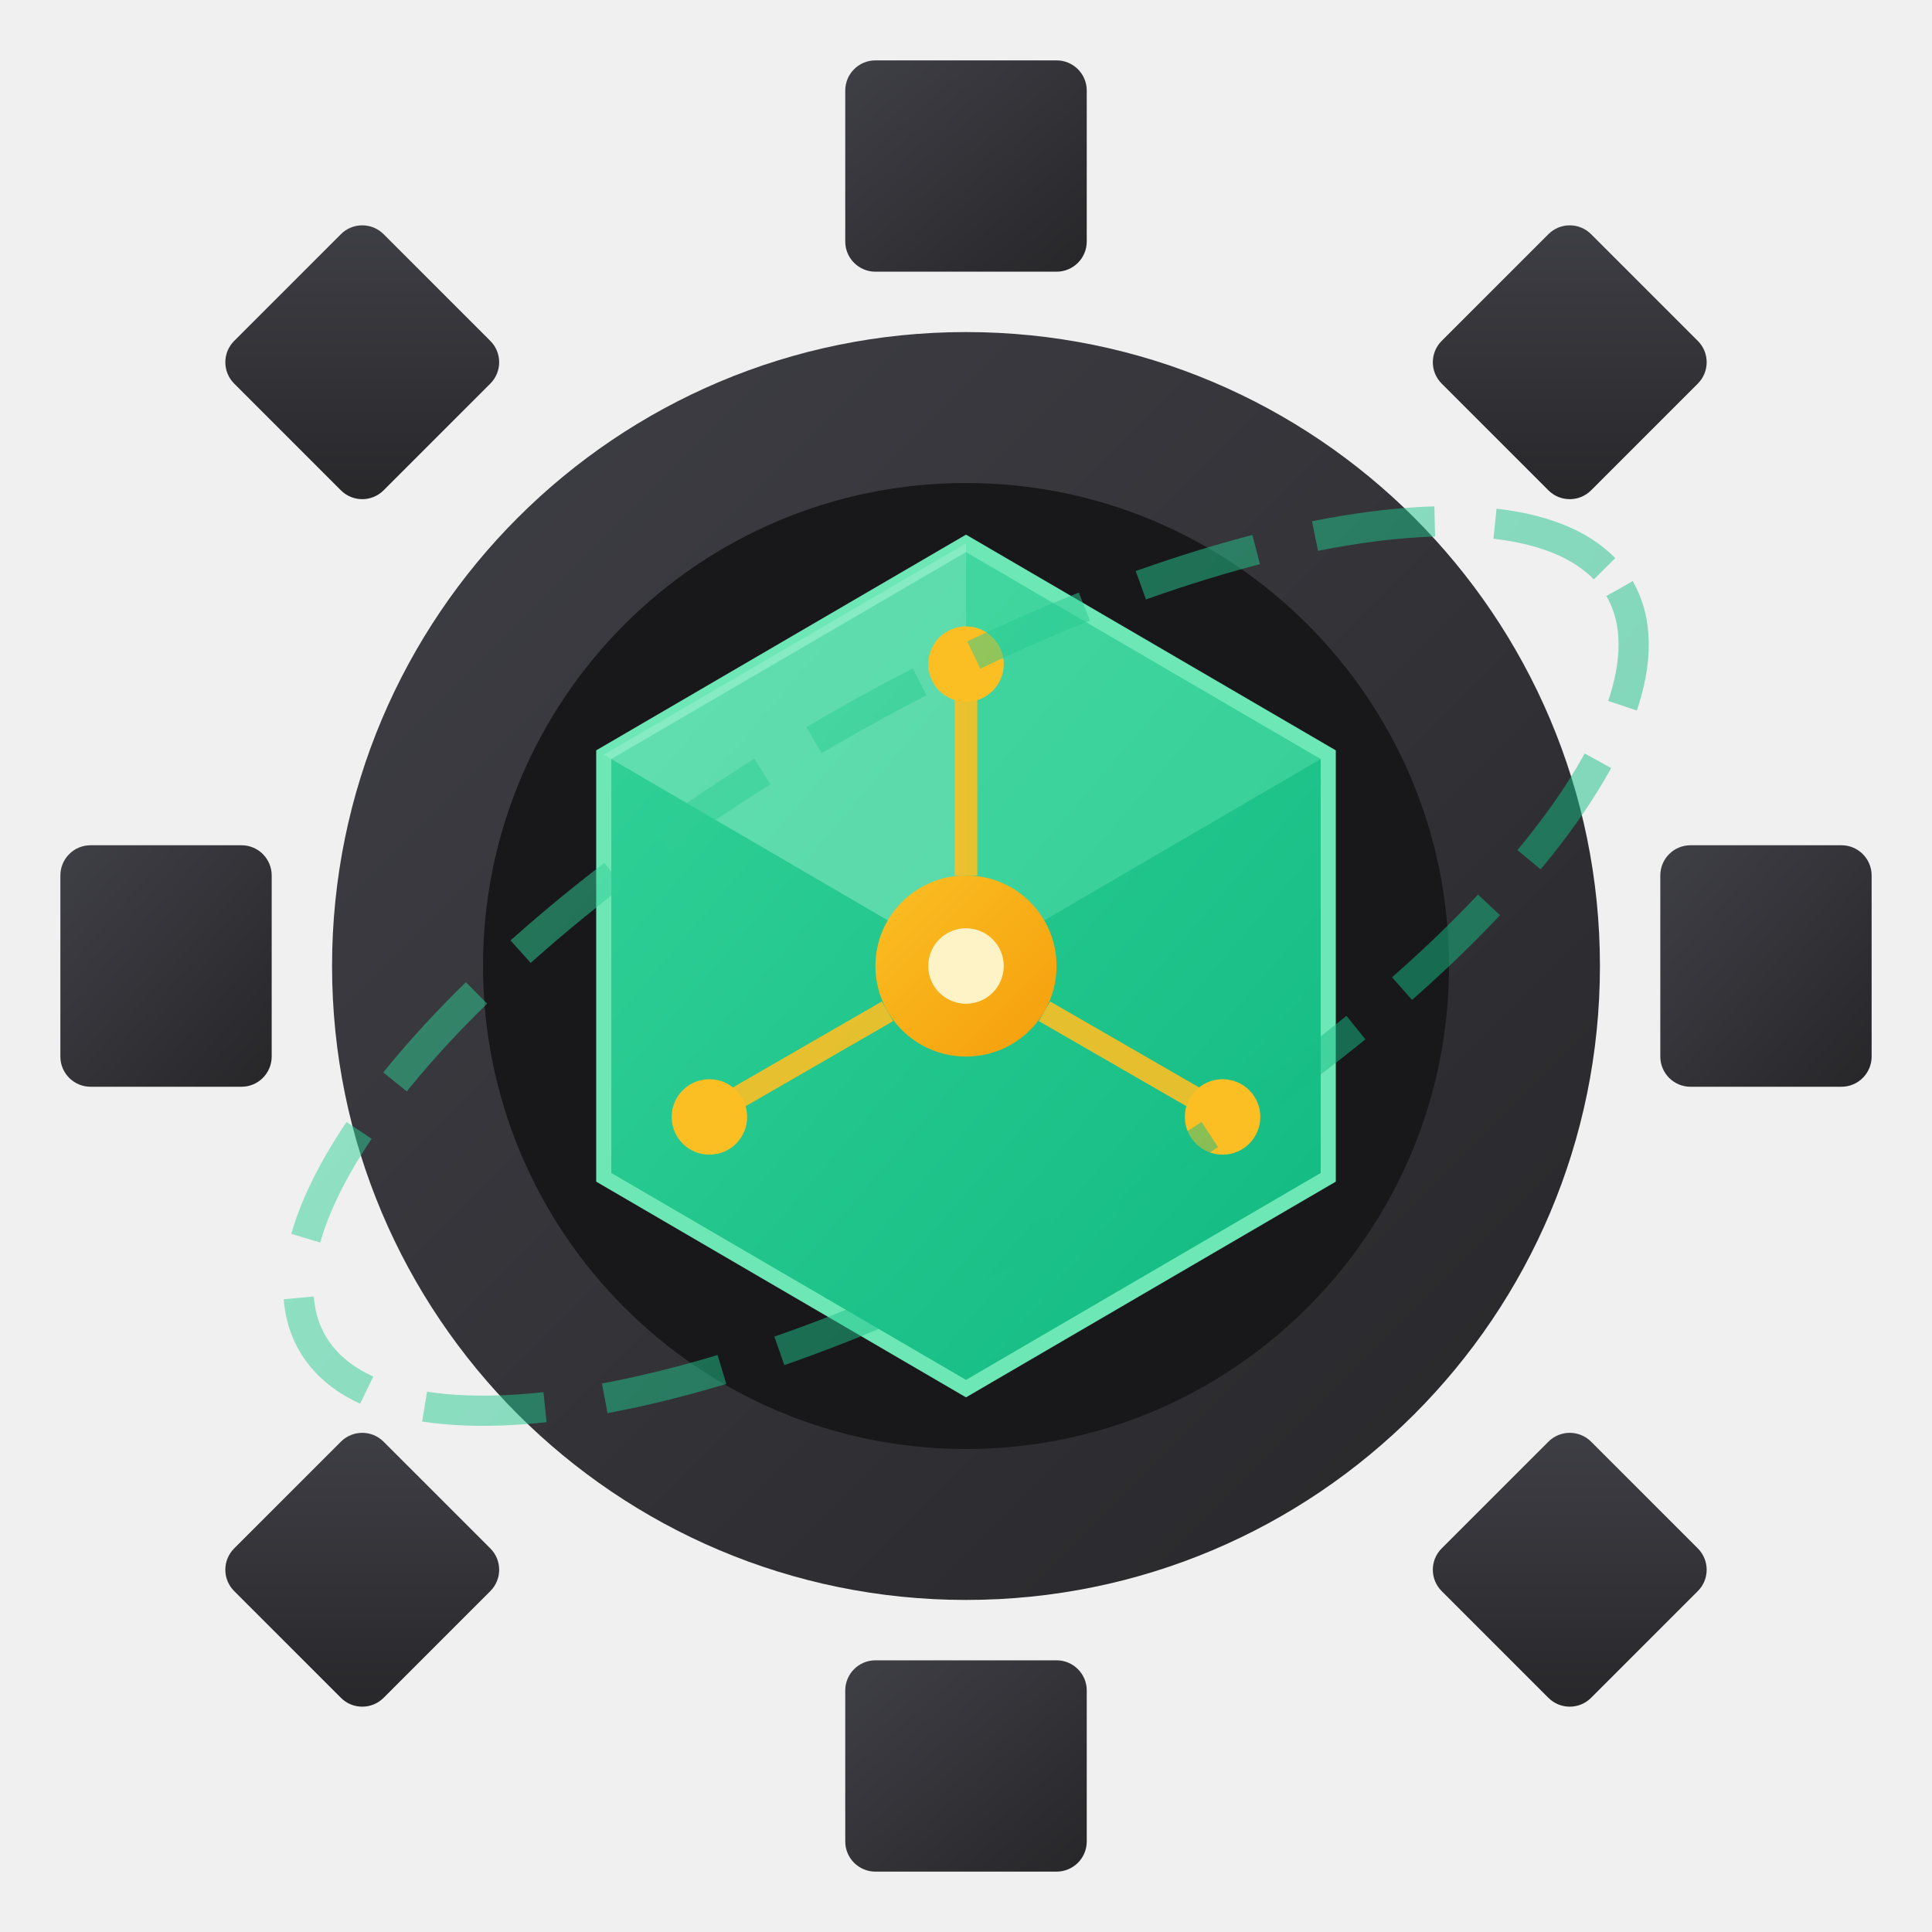
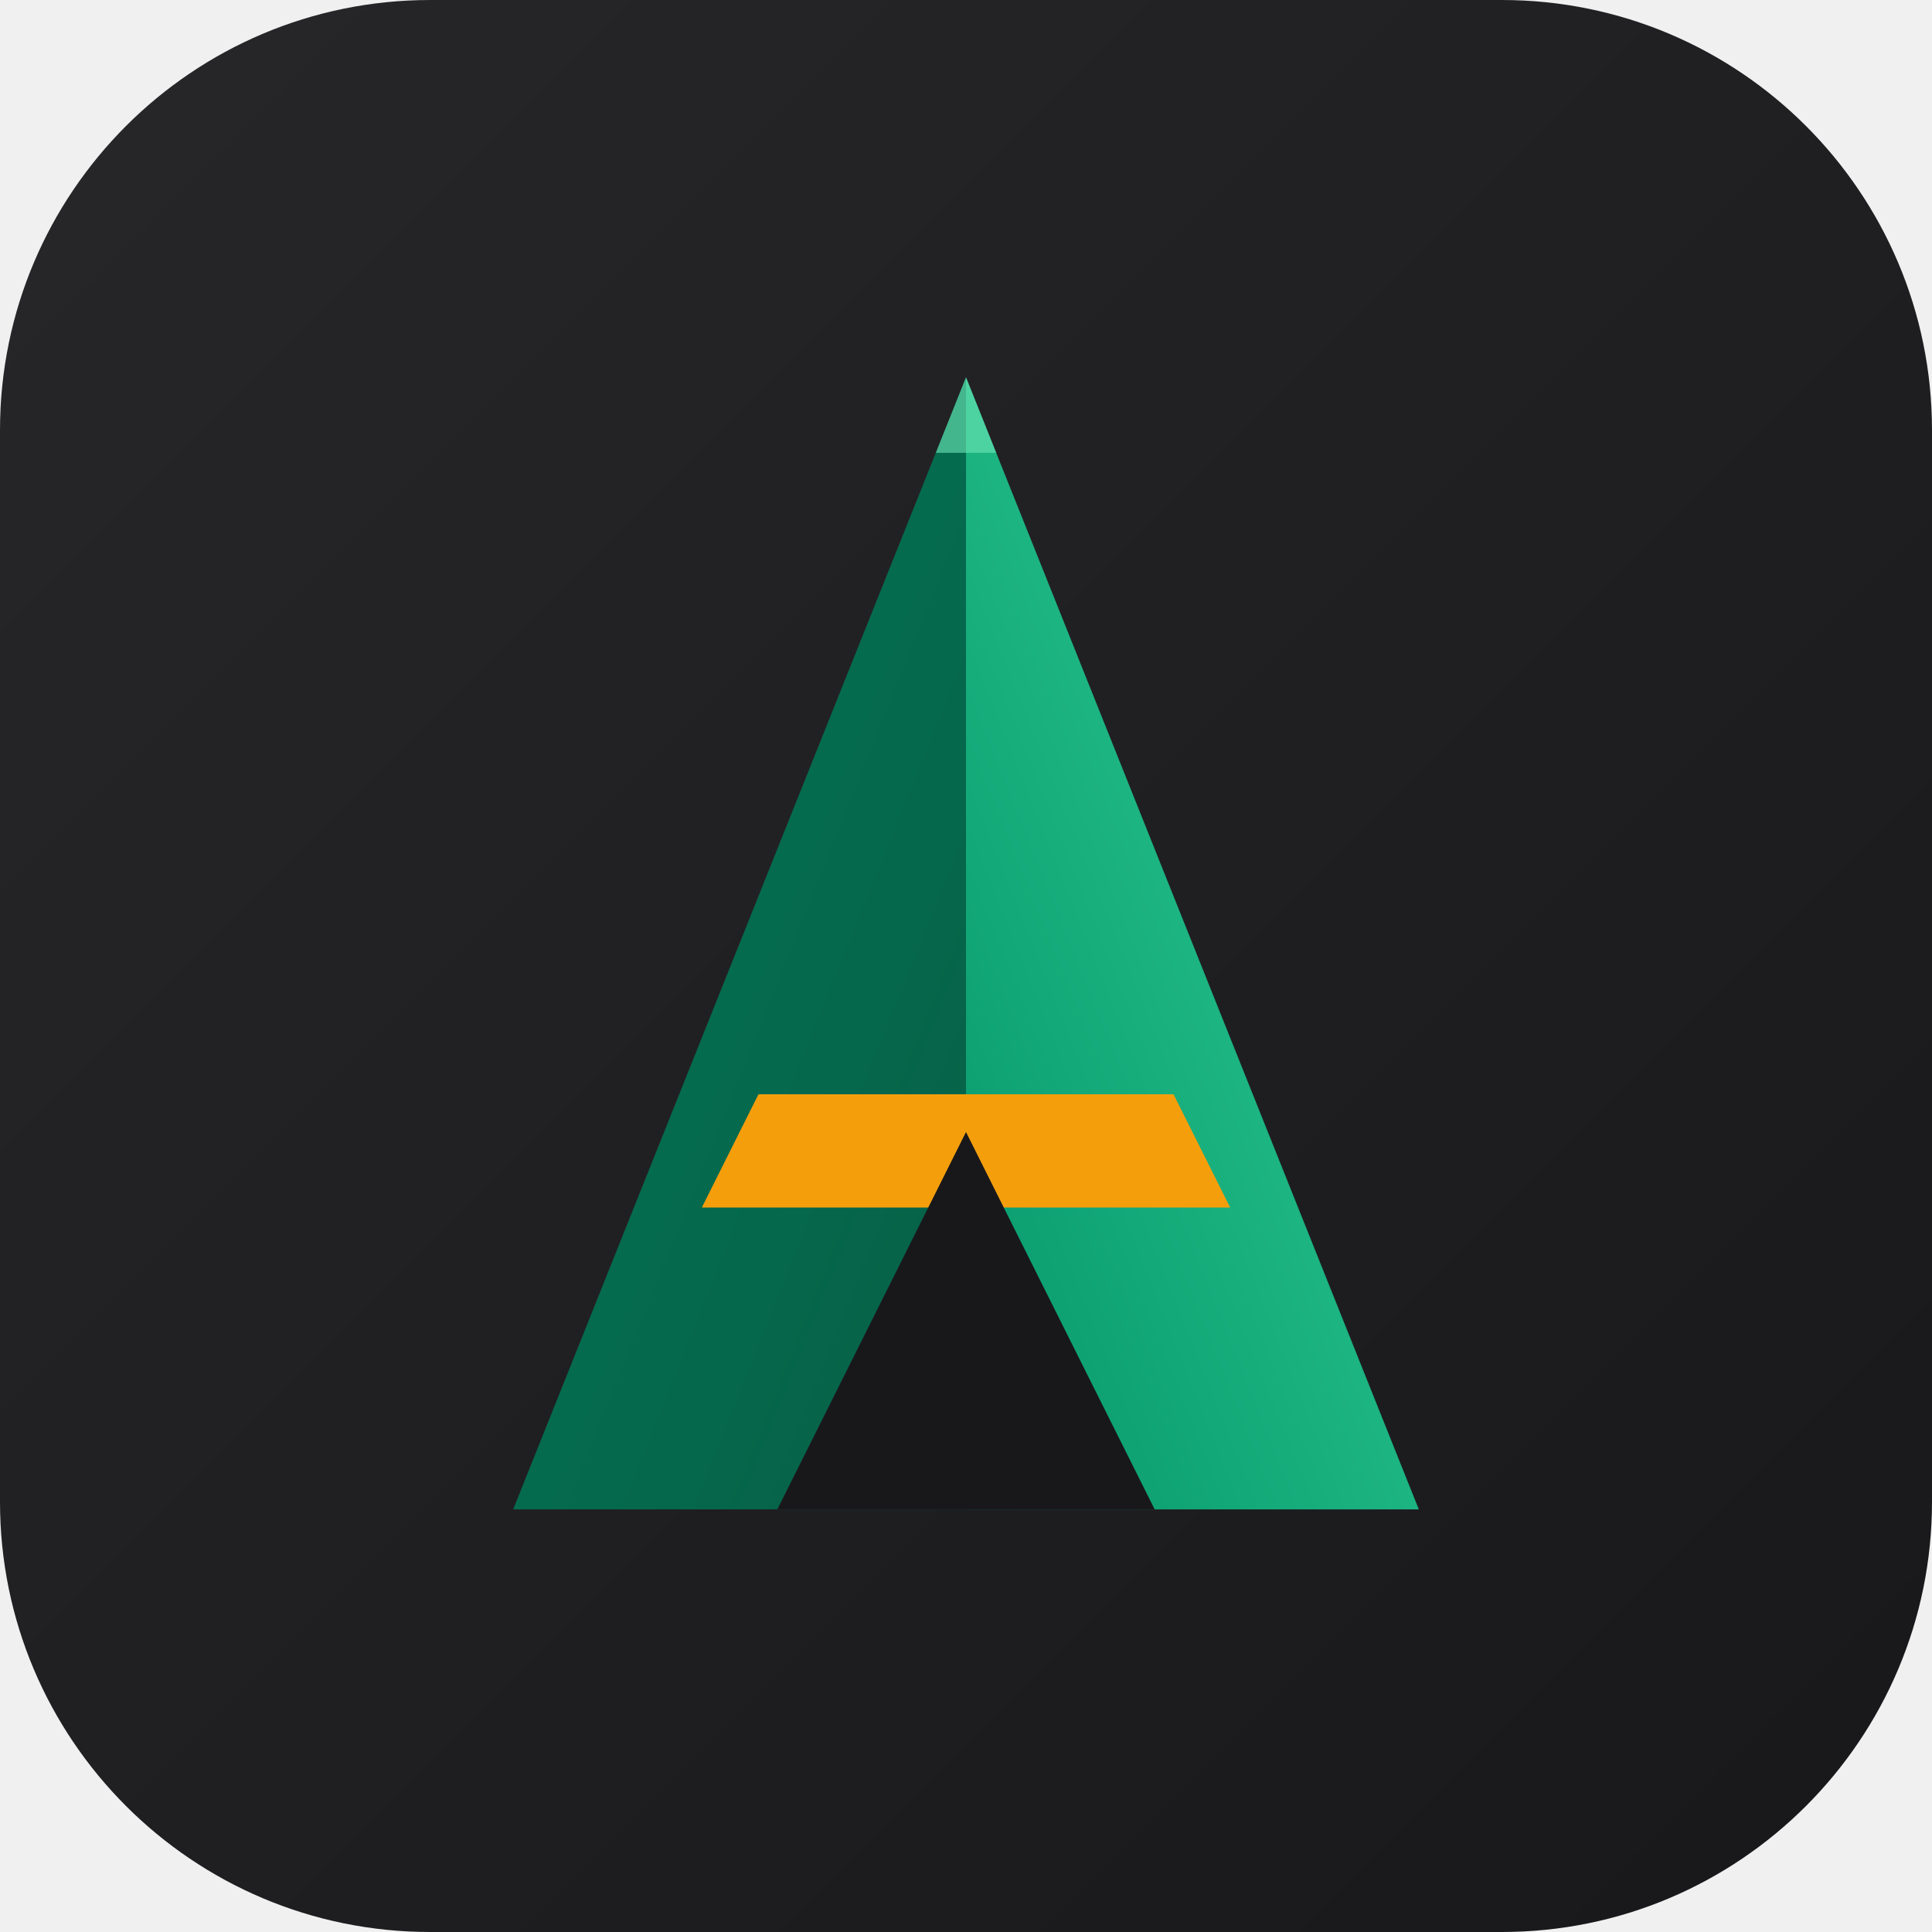
- <svg xmlns="http://www.w3.org/2000/svg" viewBox="0 0 128 128" width="128" height="128">
+ <svg xmlns="http://www.w3.org/2000/svg" viewBox="0 0 512 512" width="512" height="512">
  <defs>
-     <linearGradient id="emeraldGrad" x1="0%" y1="0%" x2="100%" y2="100%">
-       <stop offset="0%" style="stop-color:#34d399" />
-       <stop offset="100%" style="stop-color:#10b981" />
+     <linearGradient id="bgGrad" x1="0%" y1="0%" x2="100%" y2="100%">
+       <stop offset="0%" style="stop-color:#27272a" />
+       <stop offset="100%" style="stop-color:#18181b" />
    </linearGradient>
-     <linearGradient id="zincGrad" x1="0%" y1="0%" x2="100%" y2="100%">
-       <stop offset="0%" style="stop-color:#3f3f46" />
-       <stop offset="100%" style="stop-color:#27272a" />
+     <linearGradient id="emeraldGrad" x1="0%" y1="100%" x2="100%" y2="0%">
+       <stop offset="0%" style="stop-color:#059669" />
+       <stop offset="100%" style="stop-color:#34d399" />
    </linearGradient>
-     <linearGradient id="amberGrad" x1="0%" y1="0%" x2="100%" y2="100%">
-       <stop offset="0%" style="stop-color:#fbbf24" />
-       <stop offset="100%" style="stop-color:#f59e0b" />
+     <linearGradient id="emeraldDark" x1="0%" y1="0%" x2="100%" y2="100%">
+       <stop offset="0%" style="stop-color:#047857" />
+       <stop offset="100%" style="stop-color:#065f46" />
    </linearGradient>
  </defs>
-   <g fill="url(#zincGrad)">
-     <rect x="56" y="4" width="16" height="14" rx="2" />
-     <rect x="56" y="110" width="16" height="14" rx="2" />
-     <rect x="4" y="56" width="14" height="16" rx="2" />
-     <rect x="110" y="56" width="14" height="16" rx="2" />
-     <rect x="17" y="17" width="14" height="14" rx="2" transform="rotate(45 24 24)" />
-     <rect x="97" y="17" width="14" height="14" rx="2" transform="rotate(45 104 24)" />
-     <rect x="17" y="97" width="14" height="14" rx="2" transform="rotate(45 24 104)" />
-     <rect x="97" y="97" width="14" height="14" rx="2" transform="rotate(45 104 104)" />
-     <circle cx="64" cy="64" r="42" />
+   <rect width="512" height="512" rx="114" fill="url(#bgGrad)" />
+   <g transform="translate(256, 270)">
+     <polygon points="-120,130 0,-170 0,130" fill="url(#emeraldDark)" />
+     <polygon points="120,130 0,-170 0,130" fill="url(#emeraldGrad)" />
+     <polygon points="-70,50 70,50 55,20 -55,20" fill="#f59e0b" />
+     <polygon points="0,-170 -8,-150 8,-150" fill="#6ee7b7" opacity="0.6" />
+     <polygon points="0,130 -50,130 0,30 50,130" fill="#18181b" />
  </g>
-   <circle cx="64" cy="64" r="32" fill="#18181b" />
-   <g transform="translate(64, 64)">
-     <polygon points="0,-28 24,-14 24,14 0,28 -24,14 -24,-14" fill="url(#emeraldGrad)" stroke="#6ee7b7" stroke-width="1" />
-     <polygon points="0,-28 24,-14 0,0 -24,-14" fill="#6ee7b7" opacity="0.35" />
-     <polygon points="0,-28 0,0 -24,-14" fill="#fff" opacity="0.15" />
-     <circle cx="0" cy="0" r="6" fill="url(#amberGrad)" />
-     <circle cx="0" cy="0" r="2.5" fill="#fef3c7" />
-     <g stroke="#fbbf24" stroke-width="1.5" opacity="0.9">
-       <line x1="0" y1="-6" x2="0" y2="-18" />
-       <line x1="5.2" y1="3" x2="15.6" y2="9" />
-       <line x1="-5.2" y1="3" x2="-15.6" y2="9" />
-     </g>
-     <circle cx="0" cy="-20" r="2.5" fill="#fbbf24" />
-     <circle cx="17" cy="10" r="2.5" fill="#fbbf24" />
-     <circle cx="-17" cy="10" r="2.5" fill="#fbbf24" />
-   </g>
-   <ellipse cx="64" cy="64" rx="50" ry="18" fill="none" stroke="url(#emeraldGrad)" stroke-width="2" stroke-dasharray="8 4" transform="rotate(-30 64 64)" opacity="0.5" />
</svg>
